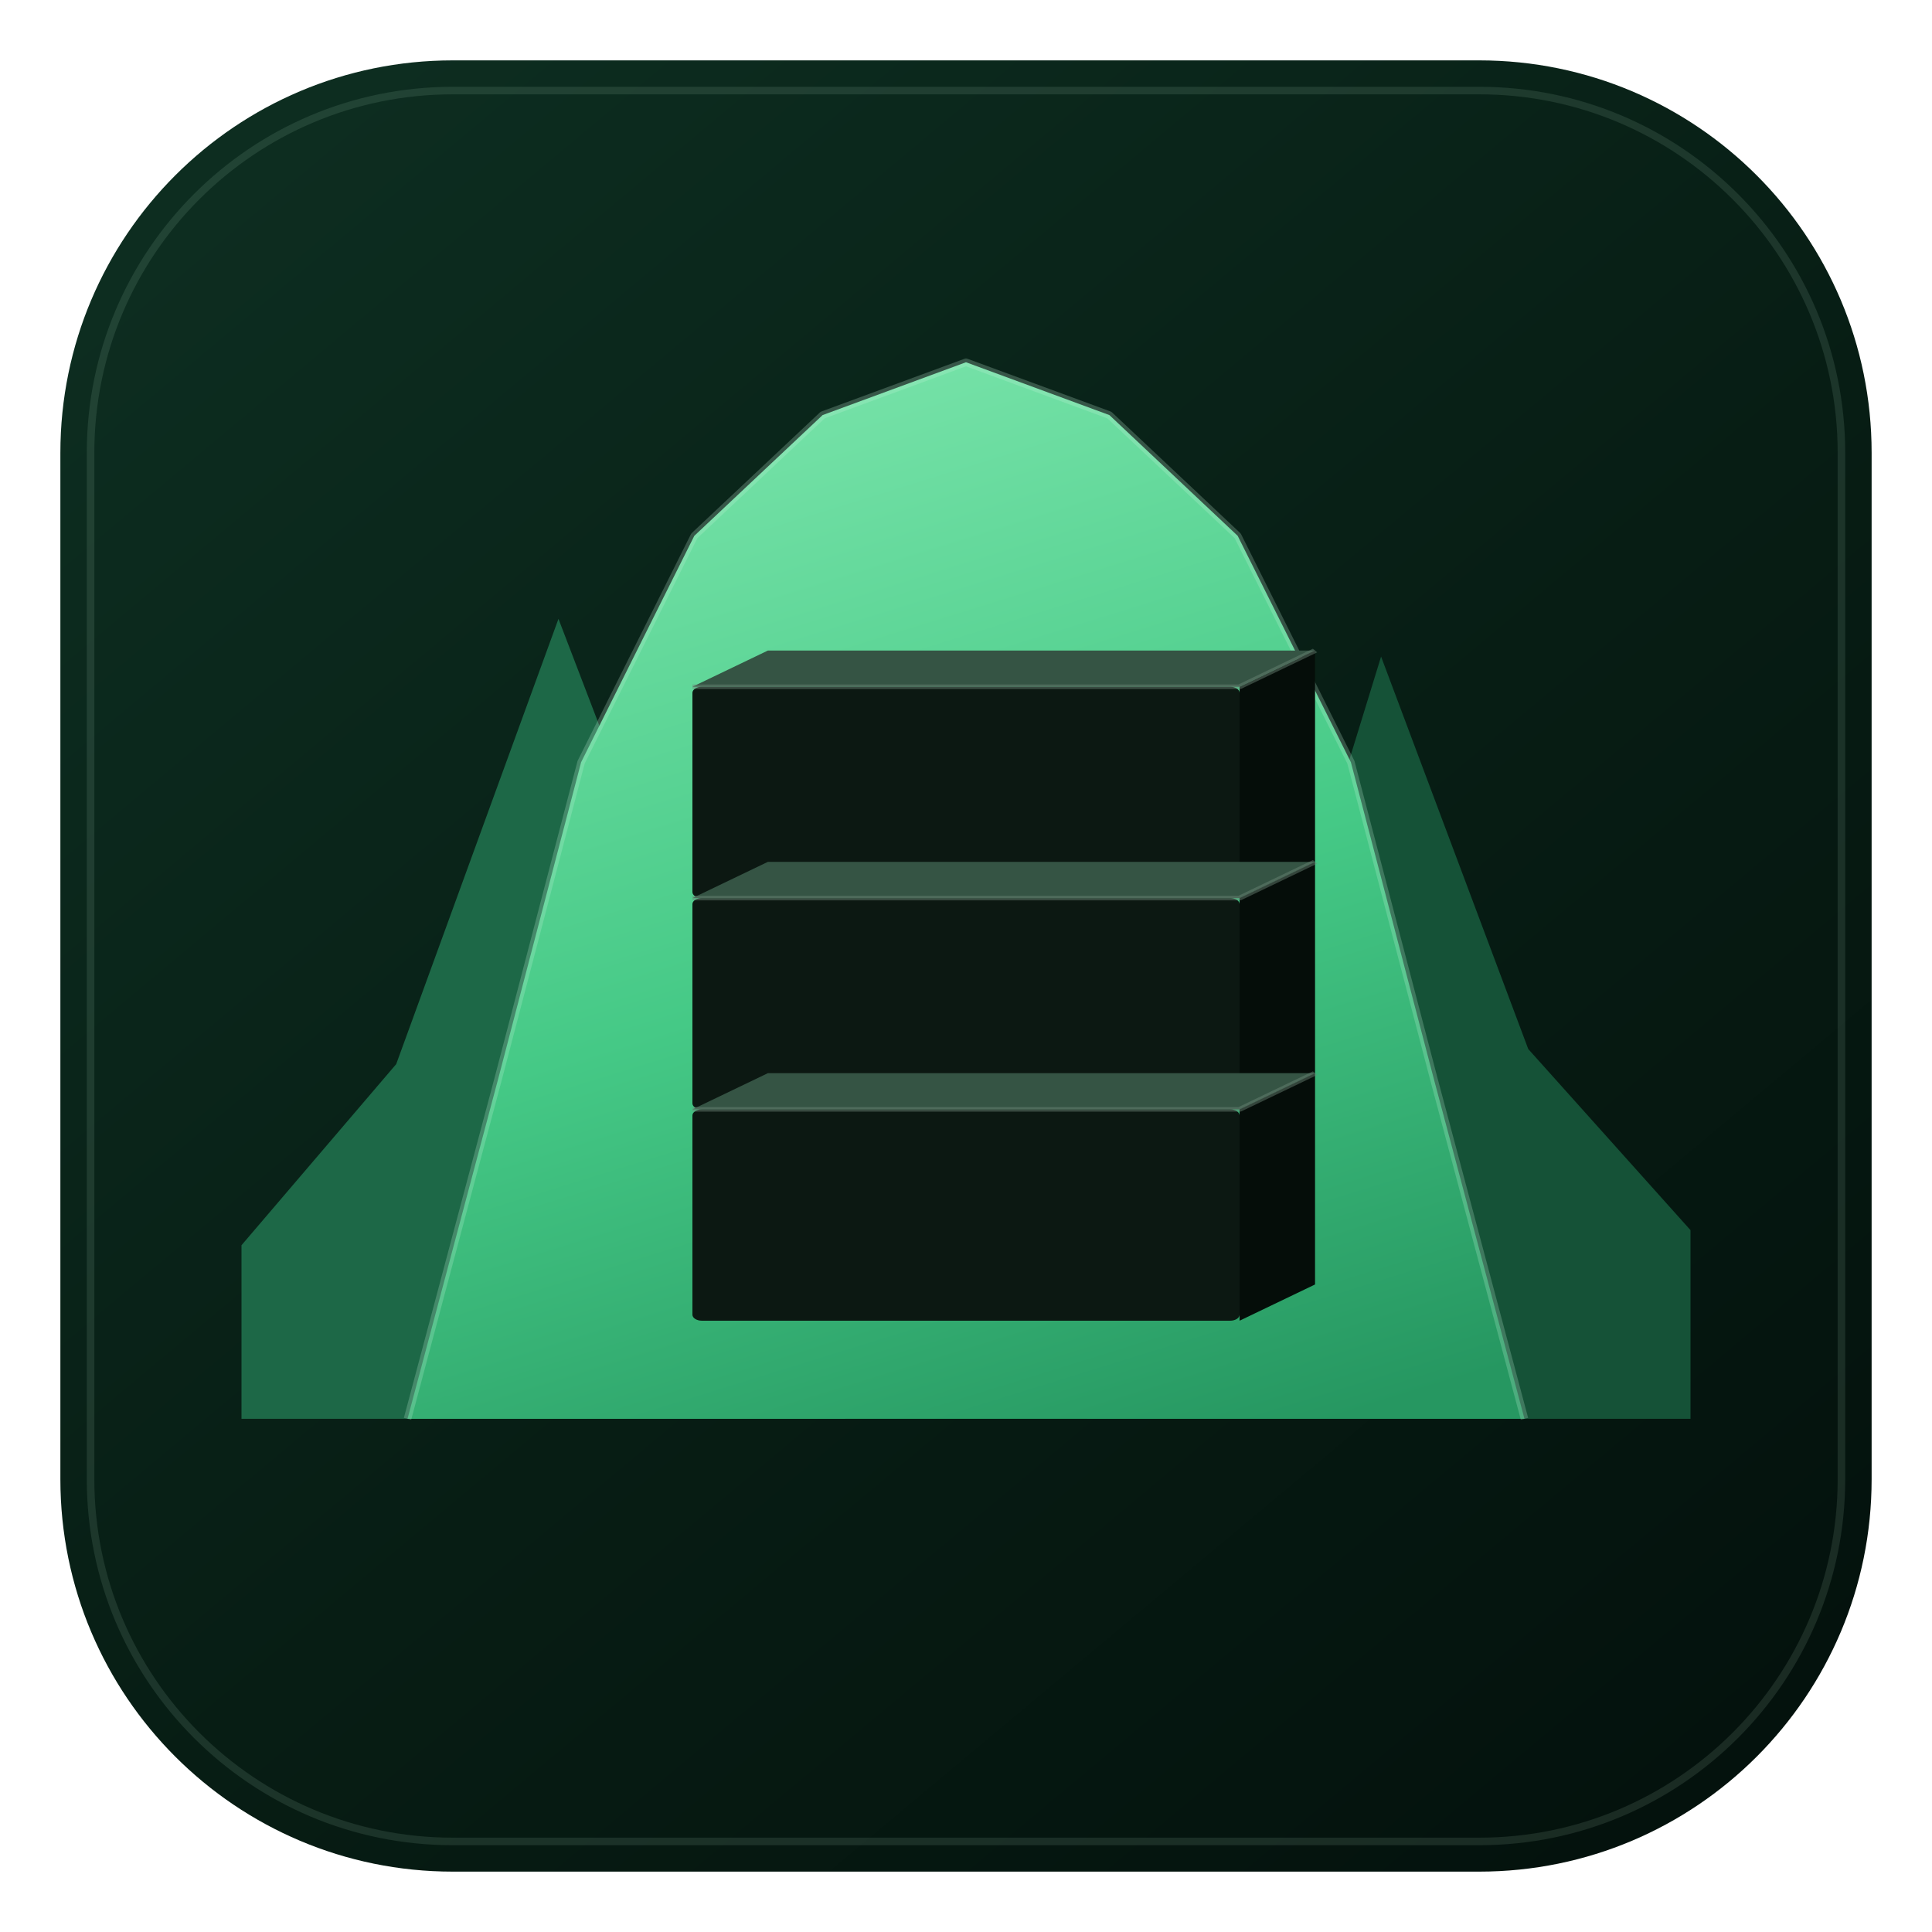
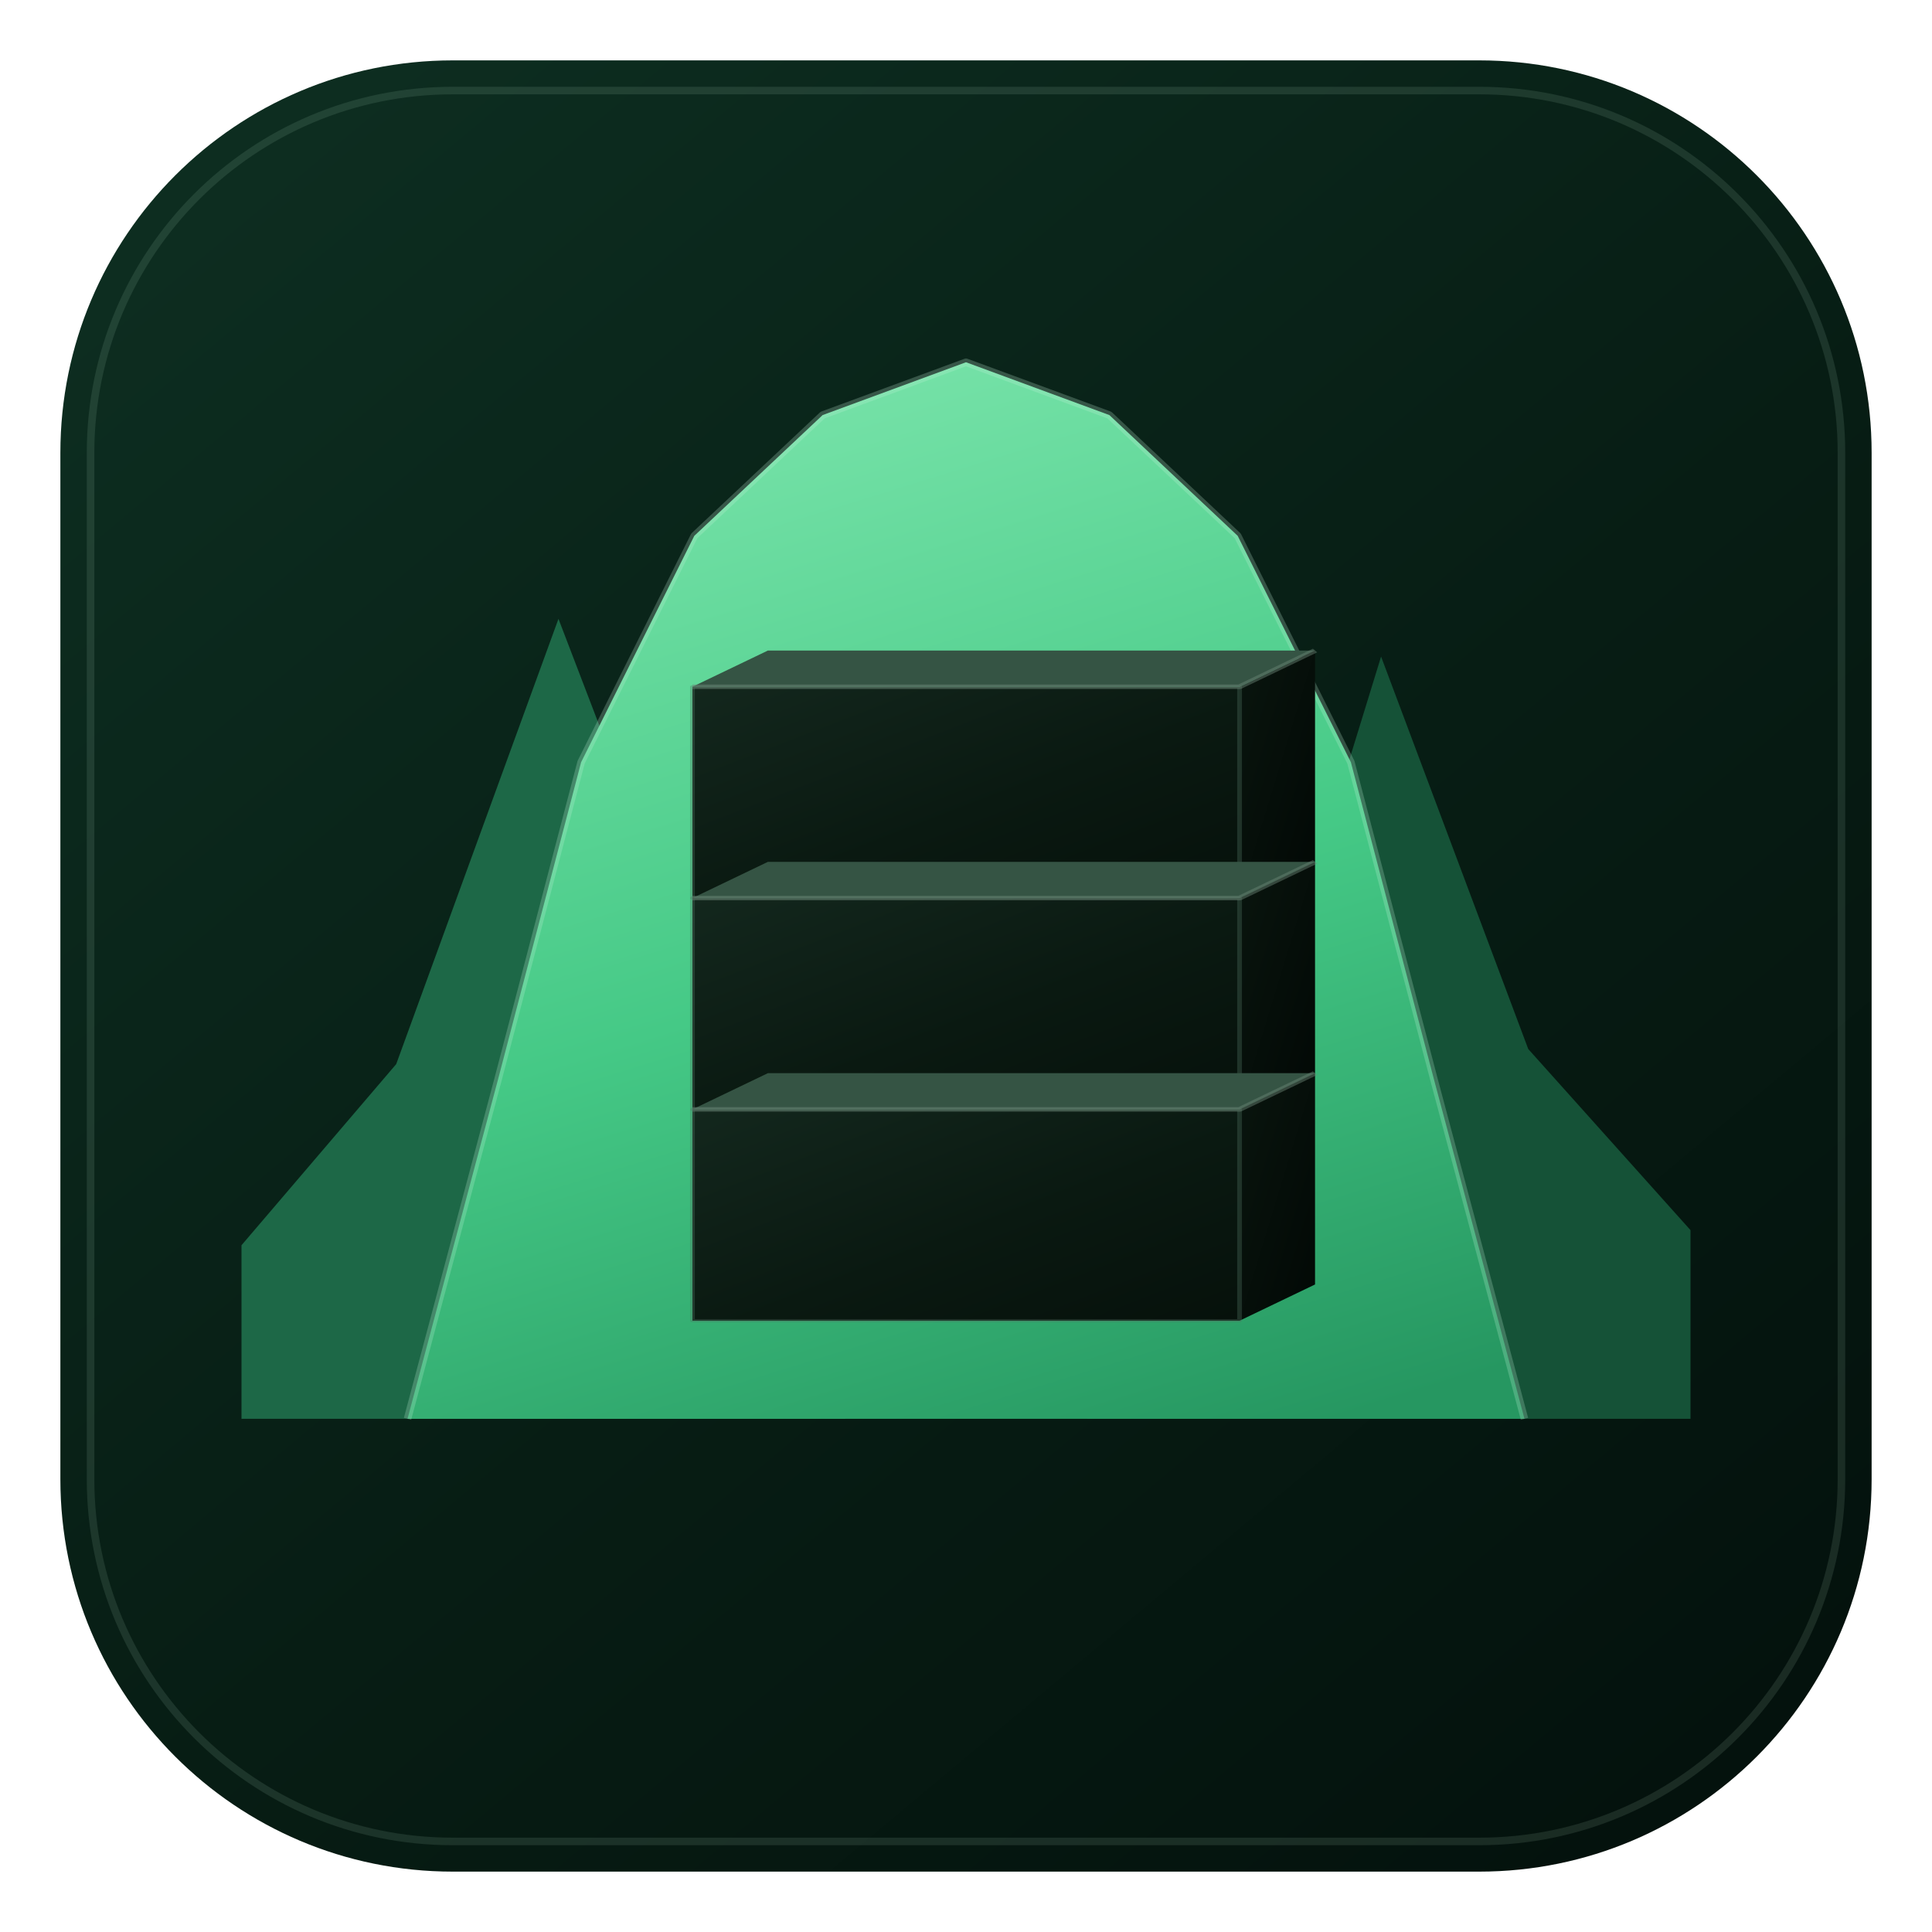
<svg xmlns="http://www.w3.org/2000/svg" viewBox="0 0 512 512" role="img" aria-labelledby="title description">
  <defs>
    <linearGradient id="backdrop" x1="72" y1="40" x2="440" y2="480" gradientUnits="userSpaceOnUse">
      <stop offset="0" stop-color="#0d2d20" />
      <stop offset="0.55" stop-color="#071d14" />
      <stop offset="1" stop-color="#04120d" />
    </linearGradient>
    <linearGradient id="ridge-center" x1="220" y1="100" x2="310" y2="390" gradientUnits="userSpaceOnUse">
      <stop offset="0" stop-color="#76e2a8" />
      <stop offset="0.5" stop-color="#45c986" />
      <stop offset="1" stop-color="#269761" />
    </linearGradient>
-     <linearGradient id="gold" x1="0" y1="0" x2="1" y2="0">
-       <stop offset="0" stop-color="#b9994e" />
-       <stop offset="0.5" stop-color="#e2cb87" />
-       <stop offset="1" stop-color="#b5974c" />
+     <linearGradient id="block-front" x1="0" y1="0" x2="1" y2="1">
+       <stop offset="0" stop-color="#13271d" />
+       <stop offset="0.55" stop-color="#0a1911" />
+       <stop offset="1" stop-color="#06110b" />
+     </linearGradient>
+     <linearGradient id="block-side" x1="0" y1="0" x2="1" y2="1">
+       <stop offset="0" stop-color="#09150e" />
+       <stop offset="1" stop-color="#020805" />
    </linearGradient>
  </defs>
  <rect x="16" y="16" width="480" height="480" rx="104" fill="url(#backdrop)" />
  <rect x="24" y="24" width="464" height="464" rx="96" fill="none" stroke="#b8e5ca" stroke-opacity="0.12" stroke-width="2" />
  <g id="ridges">
    <path id="left-ridge" d="M64 376V330L105 282L148 164L184 258L224 340V376Z" fill="#1d6847" />
    <path id="right-ridge" d="M288 376L326 304L366 174L405 278L448 326V376Z" fill="#155237" />
    <path id="middle-ridge" d="M108 376L132 286L154 202L184 142L218 110L256 96L294 110L328 142L358 202L380 286L404 376Z" fill="url(#ridge-center)" />
    <path d="M108 376L132 286L154 202L184 142L218 110L256 96L294 110L328 142L358 202L380 286L404 376" fill="none" stroke="#c5f4d8" stroke-opacity="0.24" stroke-width="2" stroke-linejoin="round" />
  </g>
  <g id="stacked-blocks" stroke-linejoin="round" transform="translate(-64 46) scale(1.25 .8)">
    <g id="cube-top">
      <path d="M198 170L214 158H330L314 170Z" fill="#355444" />
-       <path d="M314 170L330 158V228L314 240Z" fill="#050d09" />
-       <rect x="198" y="170" width="116" height="70" rx="2" fill="#0c1812" />
+       <path d="M314 170L330 158V228L314 240Z" fill="url(#block-side)" />
+       <rect x="198" y="170" width="116" height="70" fill="url(#block-front)" stroke="#507461" stroke-opacity=".34" stroke-width="1" />
      <path d="M198 170H314L330 158" fill="none" stroke="#6d8978" stroke-opacity="0.45" stroke-width="1.5" />
    </g>
    <g id="cube-middle">
      <path d="M198 240L214 228H330L314 240Z" fill="#355444" />
-       <path d="M314 240L330 228V298L314 310Z" fill="#050d09" />
-       <rect x="198" y="240" width="116" height="70" rx="2" fill="#0c1812" />
+       <path d="M314 240L330 228V298L314 310Z" fill="url(#block-side)" />
+       <rect x="198" y="240" width="116" height="70" fill="url(#block-front)" stroke="#507461" stroke-opacity=".34" stroke-width="1" />
      <path d="M198 240H314L330 228" fill="none" stroke="#6d8978" stroke-opacity="0.45" stroke-width="1.5" />
    </g>
    <g id="cube-bottom">
      <path d="M198 310L214 298H330L314 310Z" fill="#355444" />
-       <path d="M314 310L330 298V368L314 380Z" fill="#050d09" />
-       <rect x="198" y="310" width="116" height="70" rx="2" fill="#0c1812" />
+       <path d="M314 310L330 298V368L314 380Z" fill="url(#block-side)" />
+       <rect x="198" y="310" width="116" height="70" fill="url(#block-front)" stroke="#507461" stroke-opacity=".34" stroke-width="1" />
      <path d="M198 310H314L330 298" fill="none" stroke="#6d8978" stroke-opacity="0.45" stroke-width="1.5" />
    </g>
  </g>
</svg>
